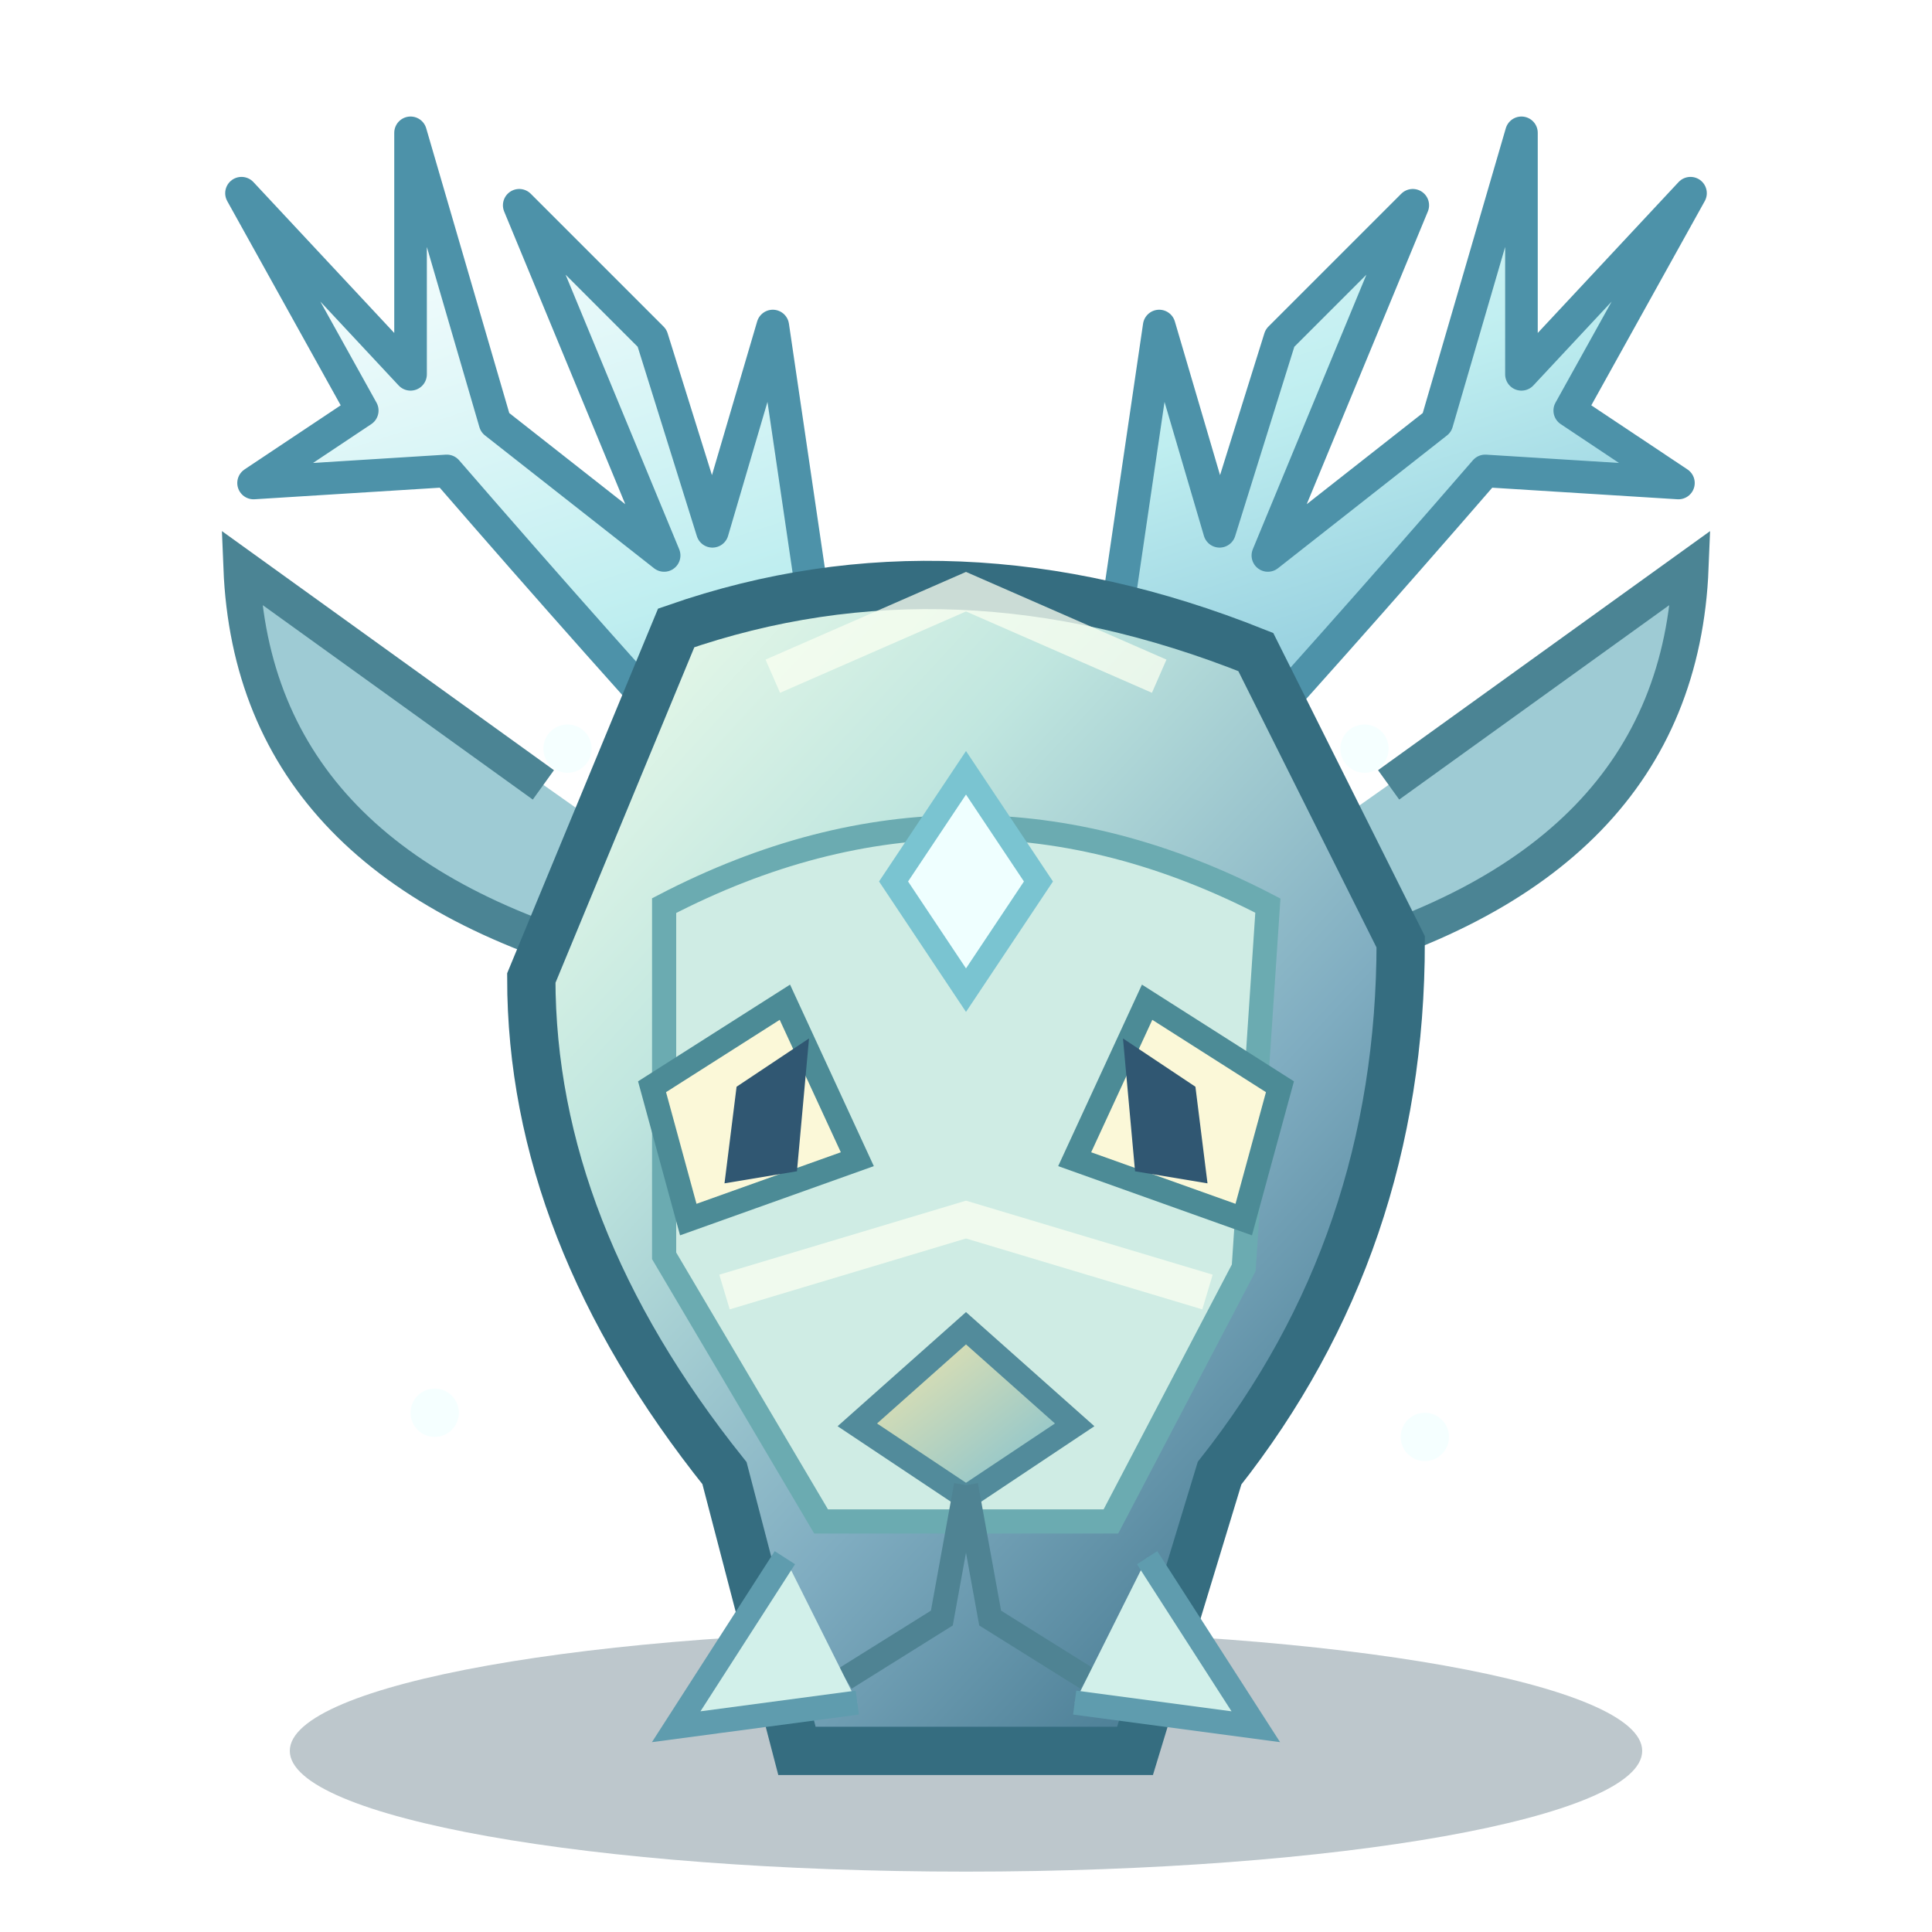
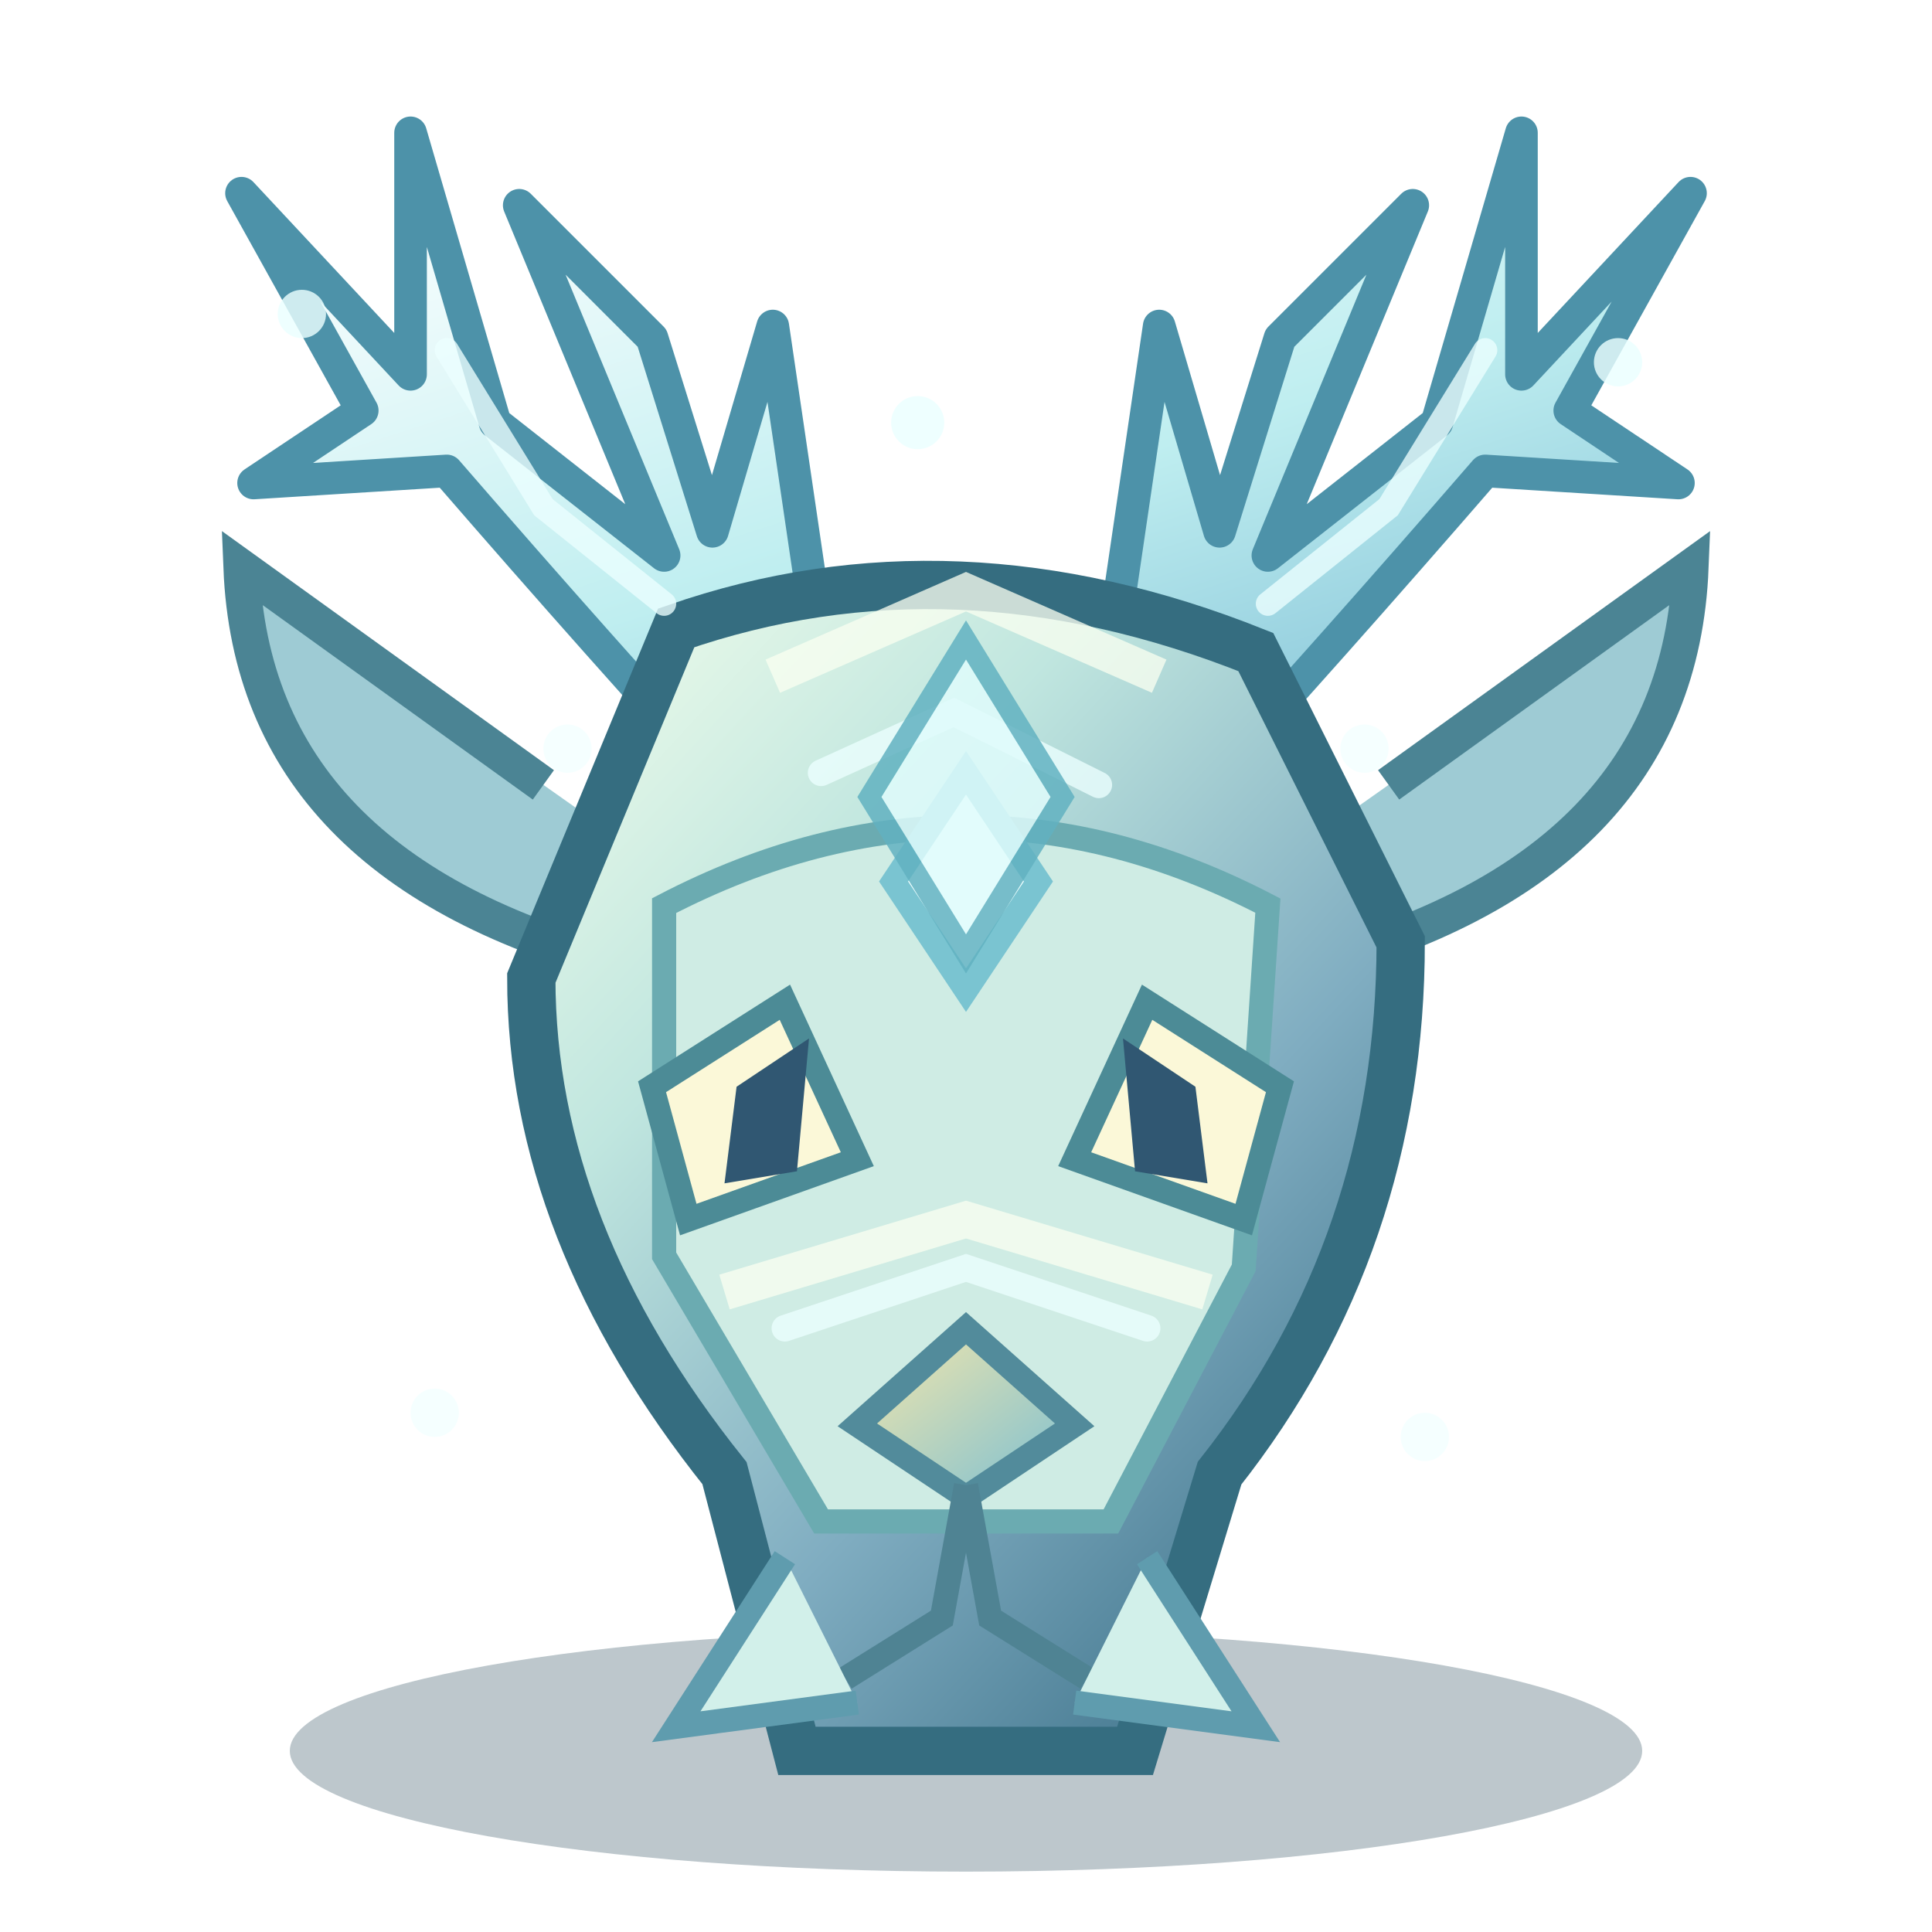
<svg xmlns="http://www.w3.org/2000/svg" width="196" height="196" viewBox="0 0 160 160">
  <defs>
    <linearGradient id="coat" x1="0" y1="0" x2=".8" y2="1">
      <stop stop-color="#f5ffec" />
      <stop offset=".33" stop-color="#c0e6df" />
      <stop offset=".67" stop-color="#80adc1" />
      <stop offset="1" stop-color="#3f738b" />
    </linearGradient>
    <linearGradient id="horn" x1=".2" y1="0" x2=".9" y2="1">
      <stop stop-color="#fdffff" />
      <stop offset=".52" stop-color="#bfeef0" />
      <stop offset="1" stop-color="#78b9d2" />
    </linearGradient>
    <linearGradient id="eye" x1="0" y1="0" x2="1" y2="1">
      <stop stop-color="#f8e8aa" />
      <stop offset="1" stop-color="#79bed3" />
    </linearGradient>
  </defs>
  <ellipse cx="80" cy="145" rx="56" ry="10" fill="#204455" opacity=".3" />
  <path d="M61 66Q50 54 37 39L21 40L30 34L20 16L34 31L34 11L41 35L55 46L43 17L54 28L59 44L64 27L69 61ZM99 66Q110 54 123 39L139 40L130 34L140 16L126 31L126 11L119 35L105 46L117 17L106 28L101 44L96 27L91 61Z" fill="url(#horn)" stroke="#4d92a9" stroke-width="2.7" stroke-linejoin="round" />
  <path d="M45 65L20 47Q21 72 52 80L62 77M115 65L140 47Q139 72 108 80L98 77" fill="#9ecbd4" stroke="#4b8494" stroke-width="3" />
  <path d="M56 52Q79 44 104 54L116 78Q116 103 101 122L94 145H66L60 122Q44 102 44 81Z" fill="url(#coat)" stroke="#356d80" stroke-width="4" />
  <path d="M55 75Q80 62 105 75L103 105L92 126L68 126L55 104Z" fill="#cfece4" stroke="#6babb1" stroke-width="2" />
  <path d="M54 90L65 83L71 96L57 101ZM106 90L95 83L89 96L103 101Z" fill="#fbf8d8" stroke="#4c8b96" stroke-width="2" />
  <path d="M61 90L67 86L66 97L60 98ZM99 90L93 86L94 97L100 98Z" fill="#305772" />
  <path d="M80 110L71 118L80 124L89 118Z" fill="url(#eye)" stroke="#528b9b" stroke-width="2" />
  <path d="M80 123L78 134L70 139M80 123L82 134L90 139" fill="none" stroke="#4f8393" stroke-width="2" />
  <path d="M64 56L80 49L96 56M60 107L80 101L100 107" stroke="#fafff1" stroke-width="3" opacity=".76" fill="none" />
  <path d="M65 129L56 143L71 141M95 129L104 143L89 141" fill="#d2f0ea" stroke="#5f9cae" stroke-width="2" />
  <path d="M80 64L74 73L80 82L86 73Z" fill="#efffff" stroke="#7ac4d1" stroke-width="2" />
  <g fill="#f5ffff">
    <circle cx="47" cy="62" r="2" />
    <circle cx="113" cy="62" r="2" />
    <circle cx="118" cy="119" r="2" />
    <circle cx="36" cy="117" r="2" />
  </g>
+   <g fill="none" stroke="#ecffff" stroke-linecap="round" opacity=".78">
+     <path d="M37 29L45 42L55 50M123 29L115 42L105 50" stroke-width="2" />
+     <path d="M68 64L79 59L91 65M65 110L80 105L95 110" stroke-width="2.2" />
+   </g>
+   <path d="M80 53l-8 13 8 13 8-13Z" fill="#dffbfc" stroke="#61b2c1" stroke-width="1.7" opacity=".85" />
+   <g fill="#eaffff" opacity=".82">
+     <circle cx="25" cy="26" r="2" />
+     <circle cx="134" cy="30" r="2" />
+     <circle cx="76" cy="35" r="2.2" />
+   </g>
</svg>
